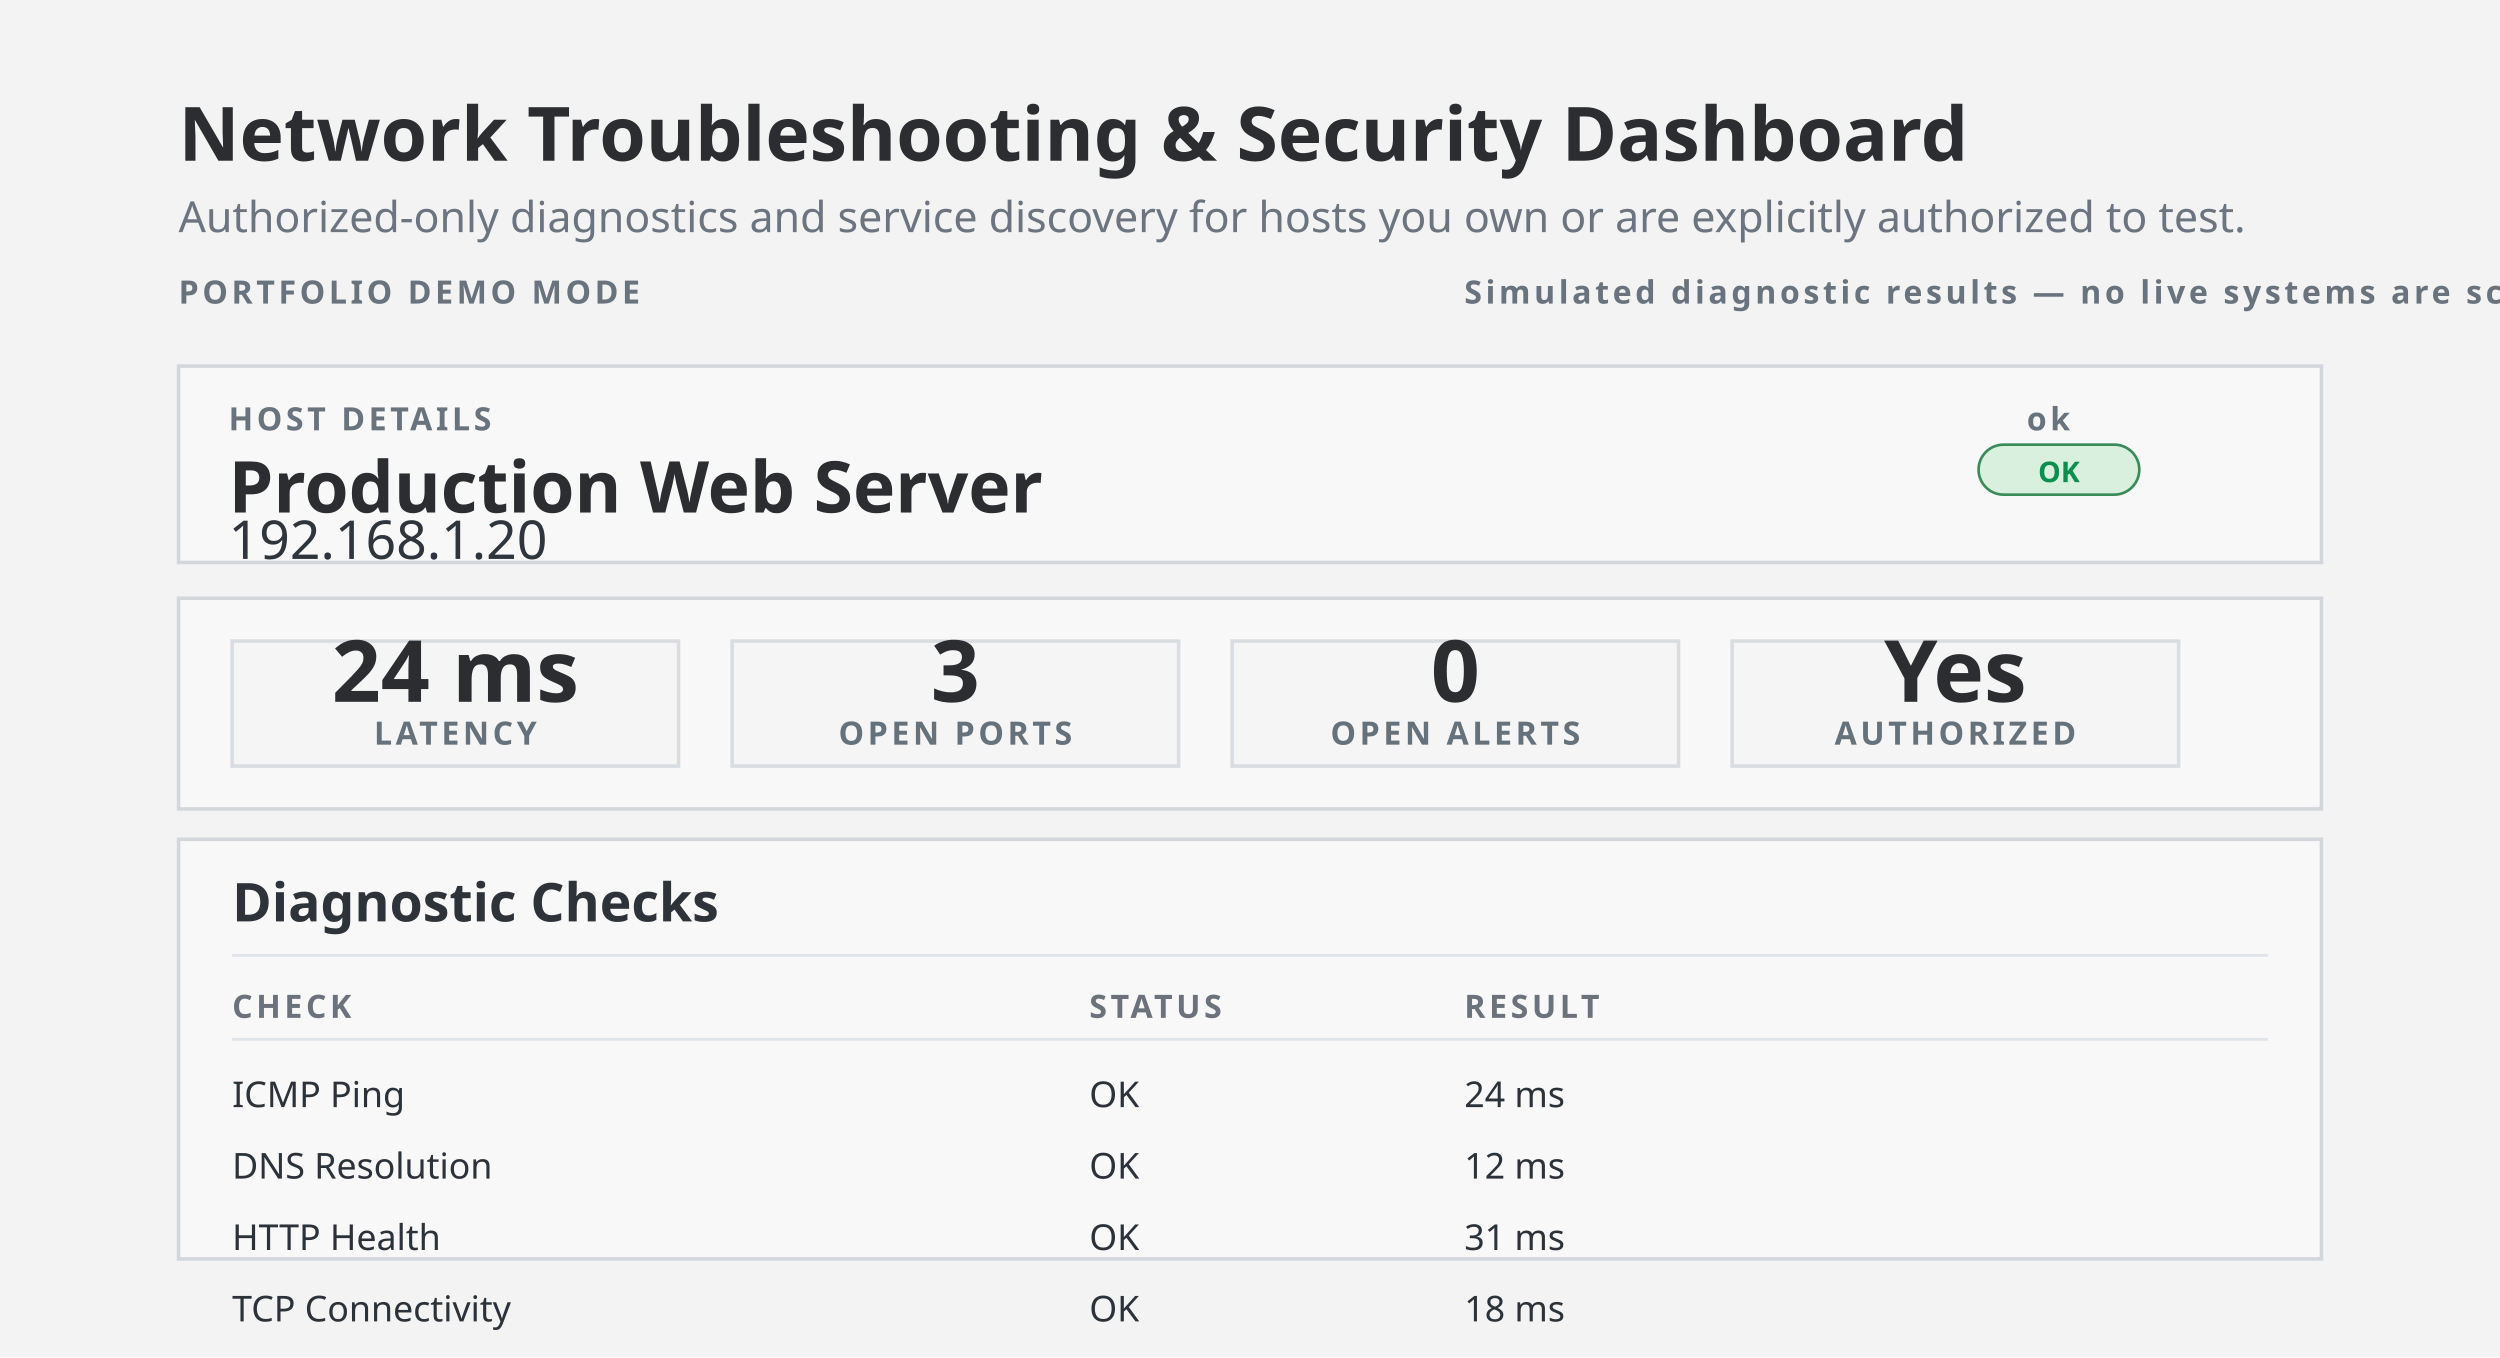
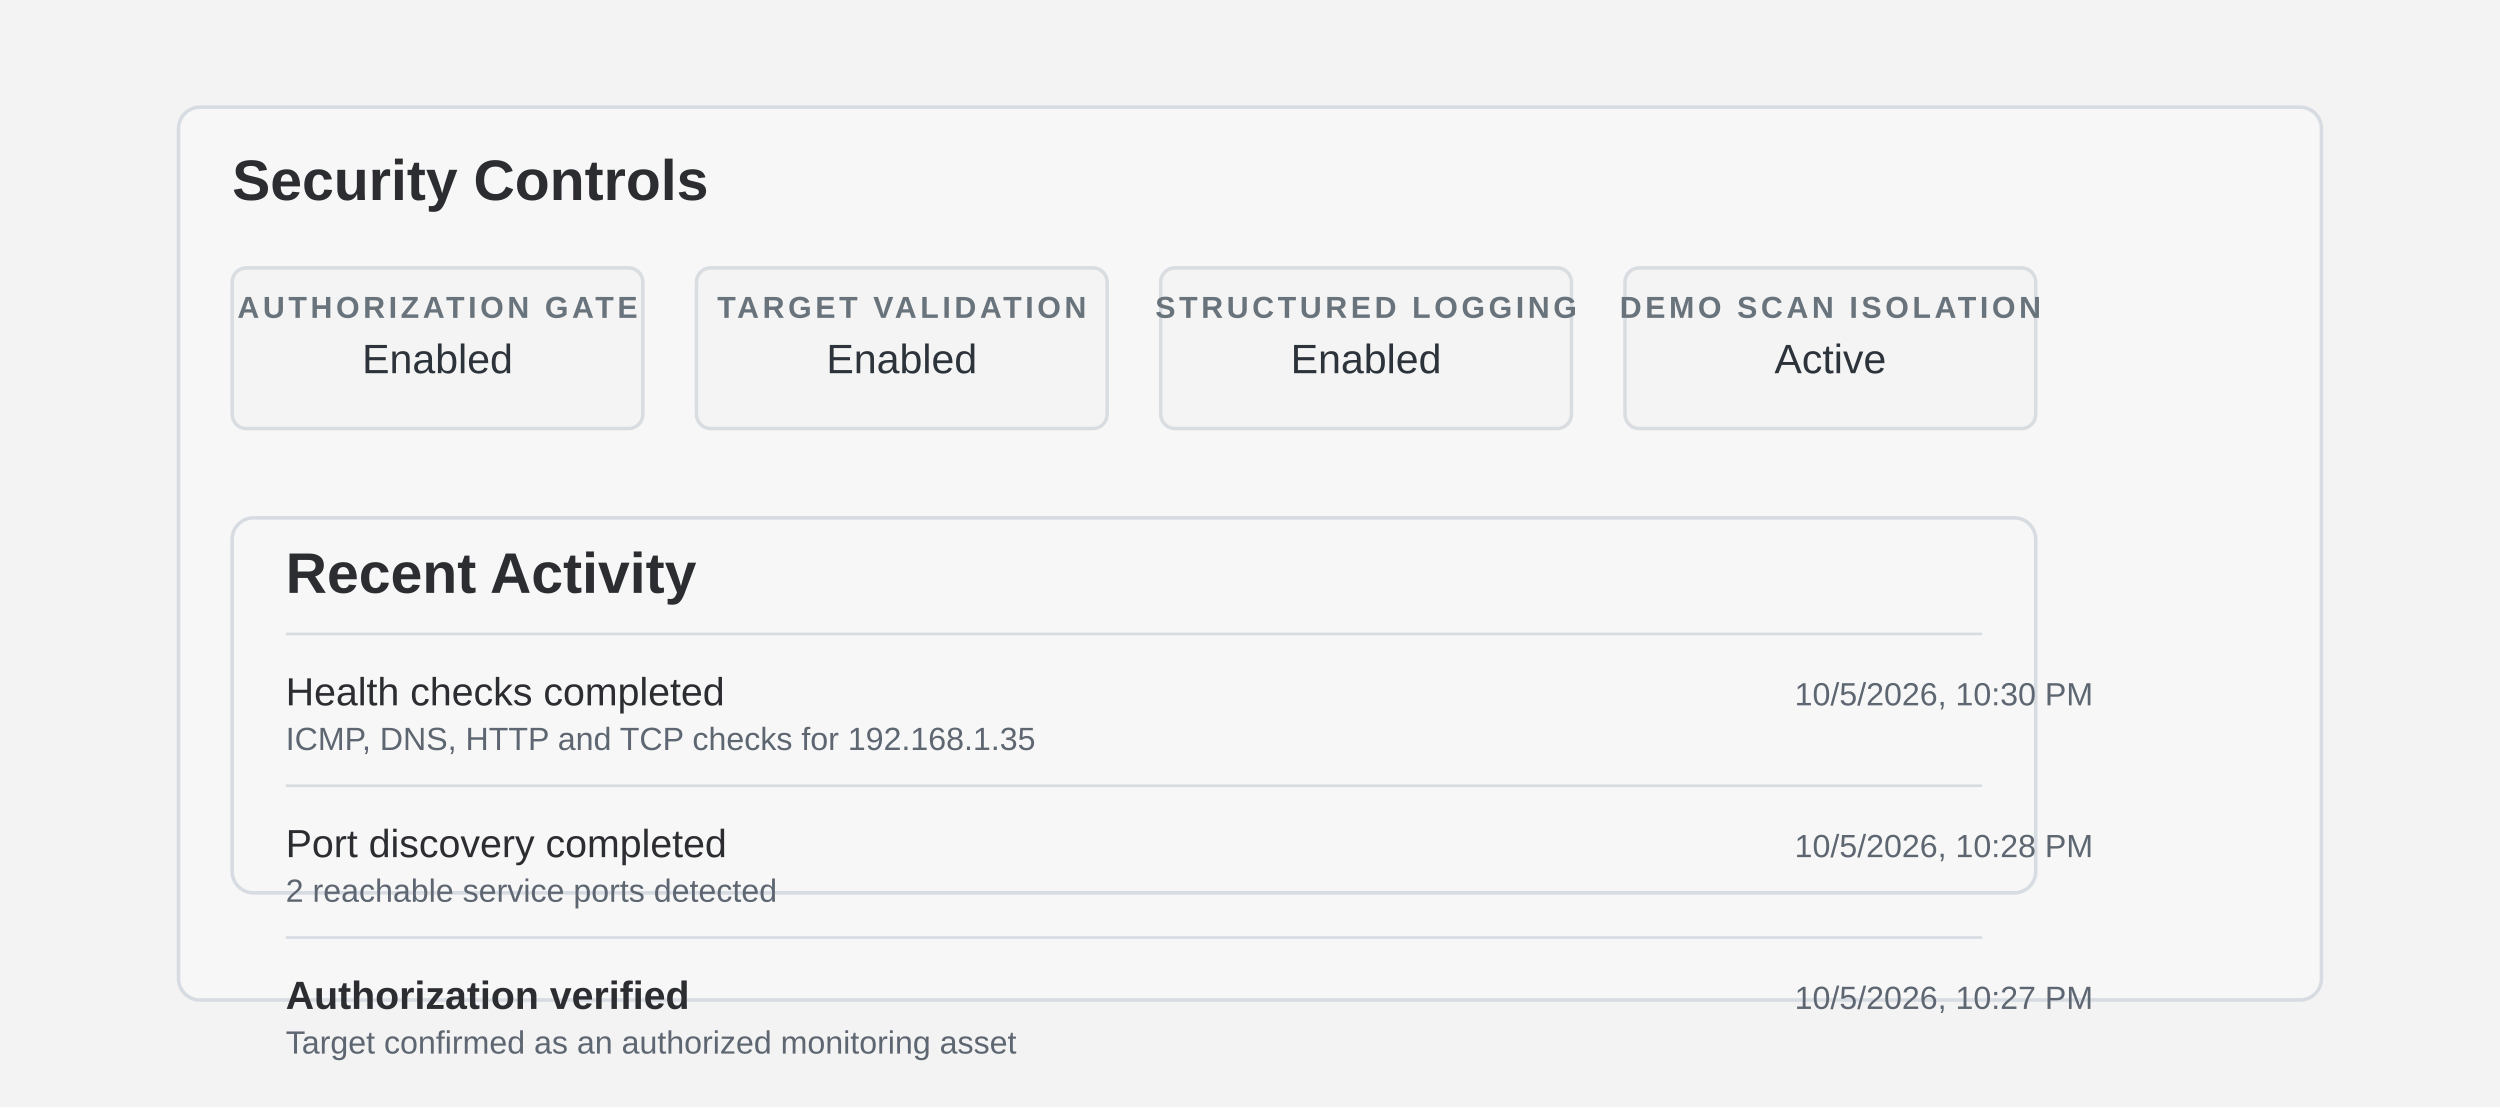
- <svg xmlns="http://www.w3.org/2000/svg" width="1400" height="760" viewBox="0 0 1400 760">
-   <defs>
-     <style>
-       .bg { fill: #f3f3f3; }
-       .panel { fill: #f8f8f8; stroke: #d3d7dc; stroke-width: 2; }
-       .header { font: 700 42px 'Segoe UI', sans-serif; fill: #2b2d31; }
-       .sub { font: 400 24px 'Segoe UI', sans-serif; fill: #6c7480; }
-       .small { font: 600 18px 'Segoe UI', sans-serif; fill: #69737d; letter-spacing: 2px; }
-       .box { fill: #f5f5f5; stroke: #d9dde2; stroke-width: 2; }
-       .cardnum { font: 700 48px 'Segoe UI', sans-serif; fill: #2b2d31; }
-       .cardlabel { font: 600 18px 'Segoe UI', sans-serif; fill: #66727b; letter-spacing: 2px; }
-       .host { font: 700 40px 'Segoe UI', sans-serif; fill: #2b2d31; }
-       .ip { font: 400 30px 'Segoe UI', sans-serif; fill: #2f353c; }
-       .pill { fill: #d8f0dd; stroke: #3a8b58; stroke-width: 1.5; }
-       .pilltext { font: 700 16px 'Segoe UI', sans-serif; fill: #0d8d4e; }
-       .section { font: 700 30px 'Segoe UI', sans-serif; fill: #2d3339; }
-       .tablehead { font: 600 18px 'Segoe UI', sans-serif; fill: #6b727b; letter-spacing: 2px; }
-       .tablecell { font: 500 20px 'Segoe UI', sans-serif; fill: #2c3239; }
-       .button { fill: #f5f5f5; stroke: #c7ccd2; stroke-width: 1.5; }
-       .buttontext { font: 600 20px 'Segoe UI', sans-serif; fill: #4d5862; }
-       .line { stroke: #dfe4ea; stroke-width: 1.6; }
-     </style>
-   </defs>
-   <rect class="bg" width="1400" height="760" />
-   <text x="100" y="90" class="header">Network Troubleshooting &amp; Security Dashboard</text>
-   <text x="100" y="130" class="sub">Authorized-only diagnostics and service discovery for hosts you own or are explicitly authorized to test.</text>
-   <text x="100" y="170" class="small">PORTFOLIO DEMO MODE</text>
-   <text x="820" y="170" class="small">Simulated diagnostic results — no live systems are scanned.</text>
-   <g transform="translate(100,205)">
-     <rect x="0" y="0" width="1200" height="110" class="panel" />
-     <text x="28" y="36" class="small">HOST DETAILS</text>
-     <text x="28" y="82" class="host">Production Web Server</text>
-     <text x="1035" y="36" class="small">ok</text>
-     <rect x="1008" y="44" width="90" height="28" rx="14" class="pill" />
-     <text x="1053" y="65" text-anchor="middle" class="pilltext">OK</text>
-     <text x="28" y="108" class="ip">192.168.1.20</text>
-   </g>
-   <g transform="translate(100,335)">
-     <rect x="0" y="0" width="1200" height="118" class="panel" />
-     <rect x="30" y="24" width="250" height="70" class="box" />
-     <text x="155" y="58" text-anchor="middle" class="cardnum">24 ms</text>
-     <text x="155" y="82" text-anchor="middle" class="cardlabel">LATENCY</text>
-     <rect x="310" y="24" width="250" height="70" class="box" />
-     <text x="435" y="58" text-anchor="middle" class="cardnum">3</text>
-     <text x="435" y="82" text-anchor="middle" class="cardlabel">OPEN PORTS</text>
-     <rect x="590" y="24" width="250" height="70" class="box" />
-     <text x="715" y="58" text-anchor="middle" class="cardnum">0</text>
-     <text x="715" y="82" text-anchor="middle" class="cardlabel">OPEN ALERTS</text>
-     <rect x="870" y="24" width="250" height="70" class="box" />
-     <text x="995" y="58" text-anchor="middle" class="cardnum">Yes</text>
-     <text x="995" y="82" text-anchor="middle" class="cardlabel">AUTHORIZED</text>
-   </g>
-   <g transform="translate(100,470)">
-     <rect x="0" y="0" width="1200" height="235" class="panel" />
-     <text x="30" y="46" class="section">Diagnostic Checks</text>
-     <line x1="30" y1="65" x2="1170" y2="65" class="line" />
-     <text x="30" y="100" class="tablehead">CHECK</text>
-     <text x="510" y="100" class="tablehead">STATUS</text>
-     <text x="720" y="100" class="tablehead">RESULT</text>
-     <line x1="30" y1="112" x2="1170" y2="112" class="line" />
-     <text x="30" y="150" class="tablecell">ICMP Ping</text>
-     <text x="510" y="150" class="tablecell">OK</text>
-     <text x="720" y="150" class="tablecell">24 ms</text>
-     <text x="30" y="190" class="tablecell">DNS Resolution</text>
-     <text x="510" y="190" class="tablecell">OK</text>
-     <text x="720" y="190" class="tablecell">12 ms</text>
-     <text x="30" y="230" class="tablecell">HTTP Health</text>
-     <text x="510" y="230" class="tablecell">OK</text>
-     <text x="720" y="230" class="tablecell">31 ms</text>
-     <text x="30" y="270" class="tablecell">TCP Connectivity</text>
-     <text x="510" y="270" class="tablecell">OK</text>
-     <text x="720" y="270" class="tablecell">18 ms</text>
+ <svg xmlns="http://www.w3.org/2000/svg" width="1400" height="620" viewBox="0 0 1400 620">
+   <rect width="1400" height="620" fill="#f3f3f3" />
+   <g transform="translate(100,60)">
+     <rect x="0" y="0" width="1200" height="500" rx="12" fill="#f7f7f7" stroke="#d7dce2" stroke-width="2" />
+     <text x="30" y="52" font-size="32" font-family="Segoe UI, Arial, sans-serif" font-weight="700" fill="#2b2d31">Security Controls</text>
+     <rect x="30" y="90" width="230" height="90" rx="8" fill="#f4f4f4" stroke="#d9dde2" stroke-width="2" />
+     <text x="145" y="118" text-anchor="middle" font-size="17" font-family="Segoe UI, Arial, sans-serif" font-weight="600" fill="#69737c" letter-spacing="2">AUTHORIZATION GATE</text>
+     <text x="145" y="149" text-anchor="middle" font-size="23" font-family="Segoe UI, Arial, sans-serif" fill="#2d333a">Enabled</text>
+     <rect x="290" y="90" width="230" height="90" rx="8" fill="#f4f4f4" stroke="#d9dde2" stroke-width="2" />
+     <text x="405" y="118" text-anchor="middle" font-size="17" font-family="Segoe UI, Arial, sans-serif" font-weight="600" fill="#69737c" letter-spacing="2">TARGET VALIDATION</text>
+     <text x="405" y="149" text-anchor="middle" font-size="23" font-family="Segoe UI, Arial, sans-serif" fill="#2d333a">Enabled</text>
+     <rect x="550" y="90" width="230" height="90" rx="8" fill="#f4f4f4" stroke="#d9dde2" stroke-width="2" />
+     <text x="665" y="118" text-anchor="middle" font-size="17" font-family="Segoe UI, Arial, sans-serif" font-weight="600" fill="#69737c" letter-spacing="2">STRUCTURED LOGGING</text>
+     <text x="665" y="149" text-anchor="middle" font-size="23" font-family="Segoe UI, Arial, sans-serif" fill="#2d333a">Enabled</text>
+     <rect x="810" y="90" width="230" height="90" rx="8" fill="#f4f4f4" stroke="#d9dde2" stroke-width="2" />
+     <text x="925" y="118" text-anchor="middle" font-size="17" font-family="Segoe UI, Arial, sans-serif" font-weight="600" fill="#69737c" letter-spacing="2">DEMO SCAN ISOLATION</text>
+     <text x="925" y="149" text-anchor="middle" font-size="23" font-family="Segoe UI, Arial, sans-serif" fill="#2d333a">Active</text>
+     <rect x="30" y="230" width="1010" height="210" rx="12" fill="#f7f7f7" stroke="#d7dce2" stroke-width="2" />
+     <text x="60" y="272" font-size="32" font-family="Segoe UI, Arial, sans-serif" font-weight="700" fill="#2b2d31">Recent Activity</text>
+     <line x1="60" y1="295" x2="1010" y2="295" stroke="#d8dce2" stroke-width="1.5" />
+     <text x="60" y="335" font-size="22" font-family="Segoe UI, Arial, sans-serif" fill="#2b2d31">Health checks completed</text>
+     <text x="60" y="360" font-size="18" font-family="Segoe UI, Arial, sans-serif" fill="#5d6671">ICMP, DNS, HTTP and TCP checks for 192.168.1.35</text>
+     <text x="905" y="335" font-size="18" font-family="Segoe UI, Arial, sans-serif" fill="#5d6671">10/5/2026, 10:30 PM</text>
+     <line x1="60" y1="380" x2="1010" y2="380" stroke="#d8dce2" stroke-width="1.5" />
+     <text x="60" y="420" font-size="22" font-family="Segoe UI, Arial, sans-serif" fill="#2b2d31">Port discovery completed</text>
+     <text x="60" y="445" font-size="18" font-family="Segoe UI, Arial, sans-serif" fill="#5d6671">2 reachable service ports detected</text>
+     <text x="905" y="420" font-size="18" font-family="Segoe UI, Arial, sans-serif" fill="#5d6671">10/5/2026, 10:28 PM</text>
+     <line x1="60" y1="465" x2="1010" y2="465" stroke="#d8dce2" stroke-width="1.5" />
+     <text x="60" y="505" font-size="22" font-family="Segoe UI, Arial, sans-serif" font-weight="700" fill="#2b2d31">Authorization verified</text>
+     <text x="60" y="530" font-size="18" font-family="Segoe UI, Arial, sans-serif" fill="#5d6671">Target confirmed as an authorized monitoring asset</text>
+     <text x="905" y="505" font-size="18" font-family="Segoe UI, Arial, sans-serif" fill="#5d6671">10/5/2026, 10:27 PM</text>
  </g>
</svg>
